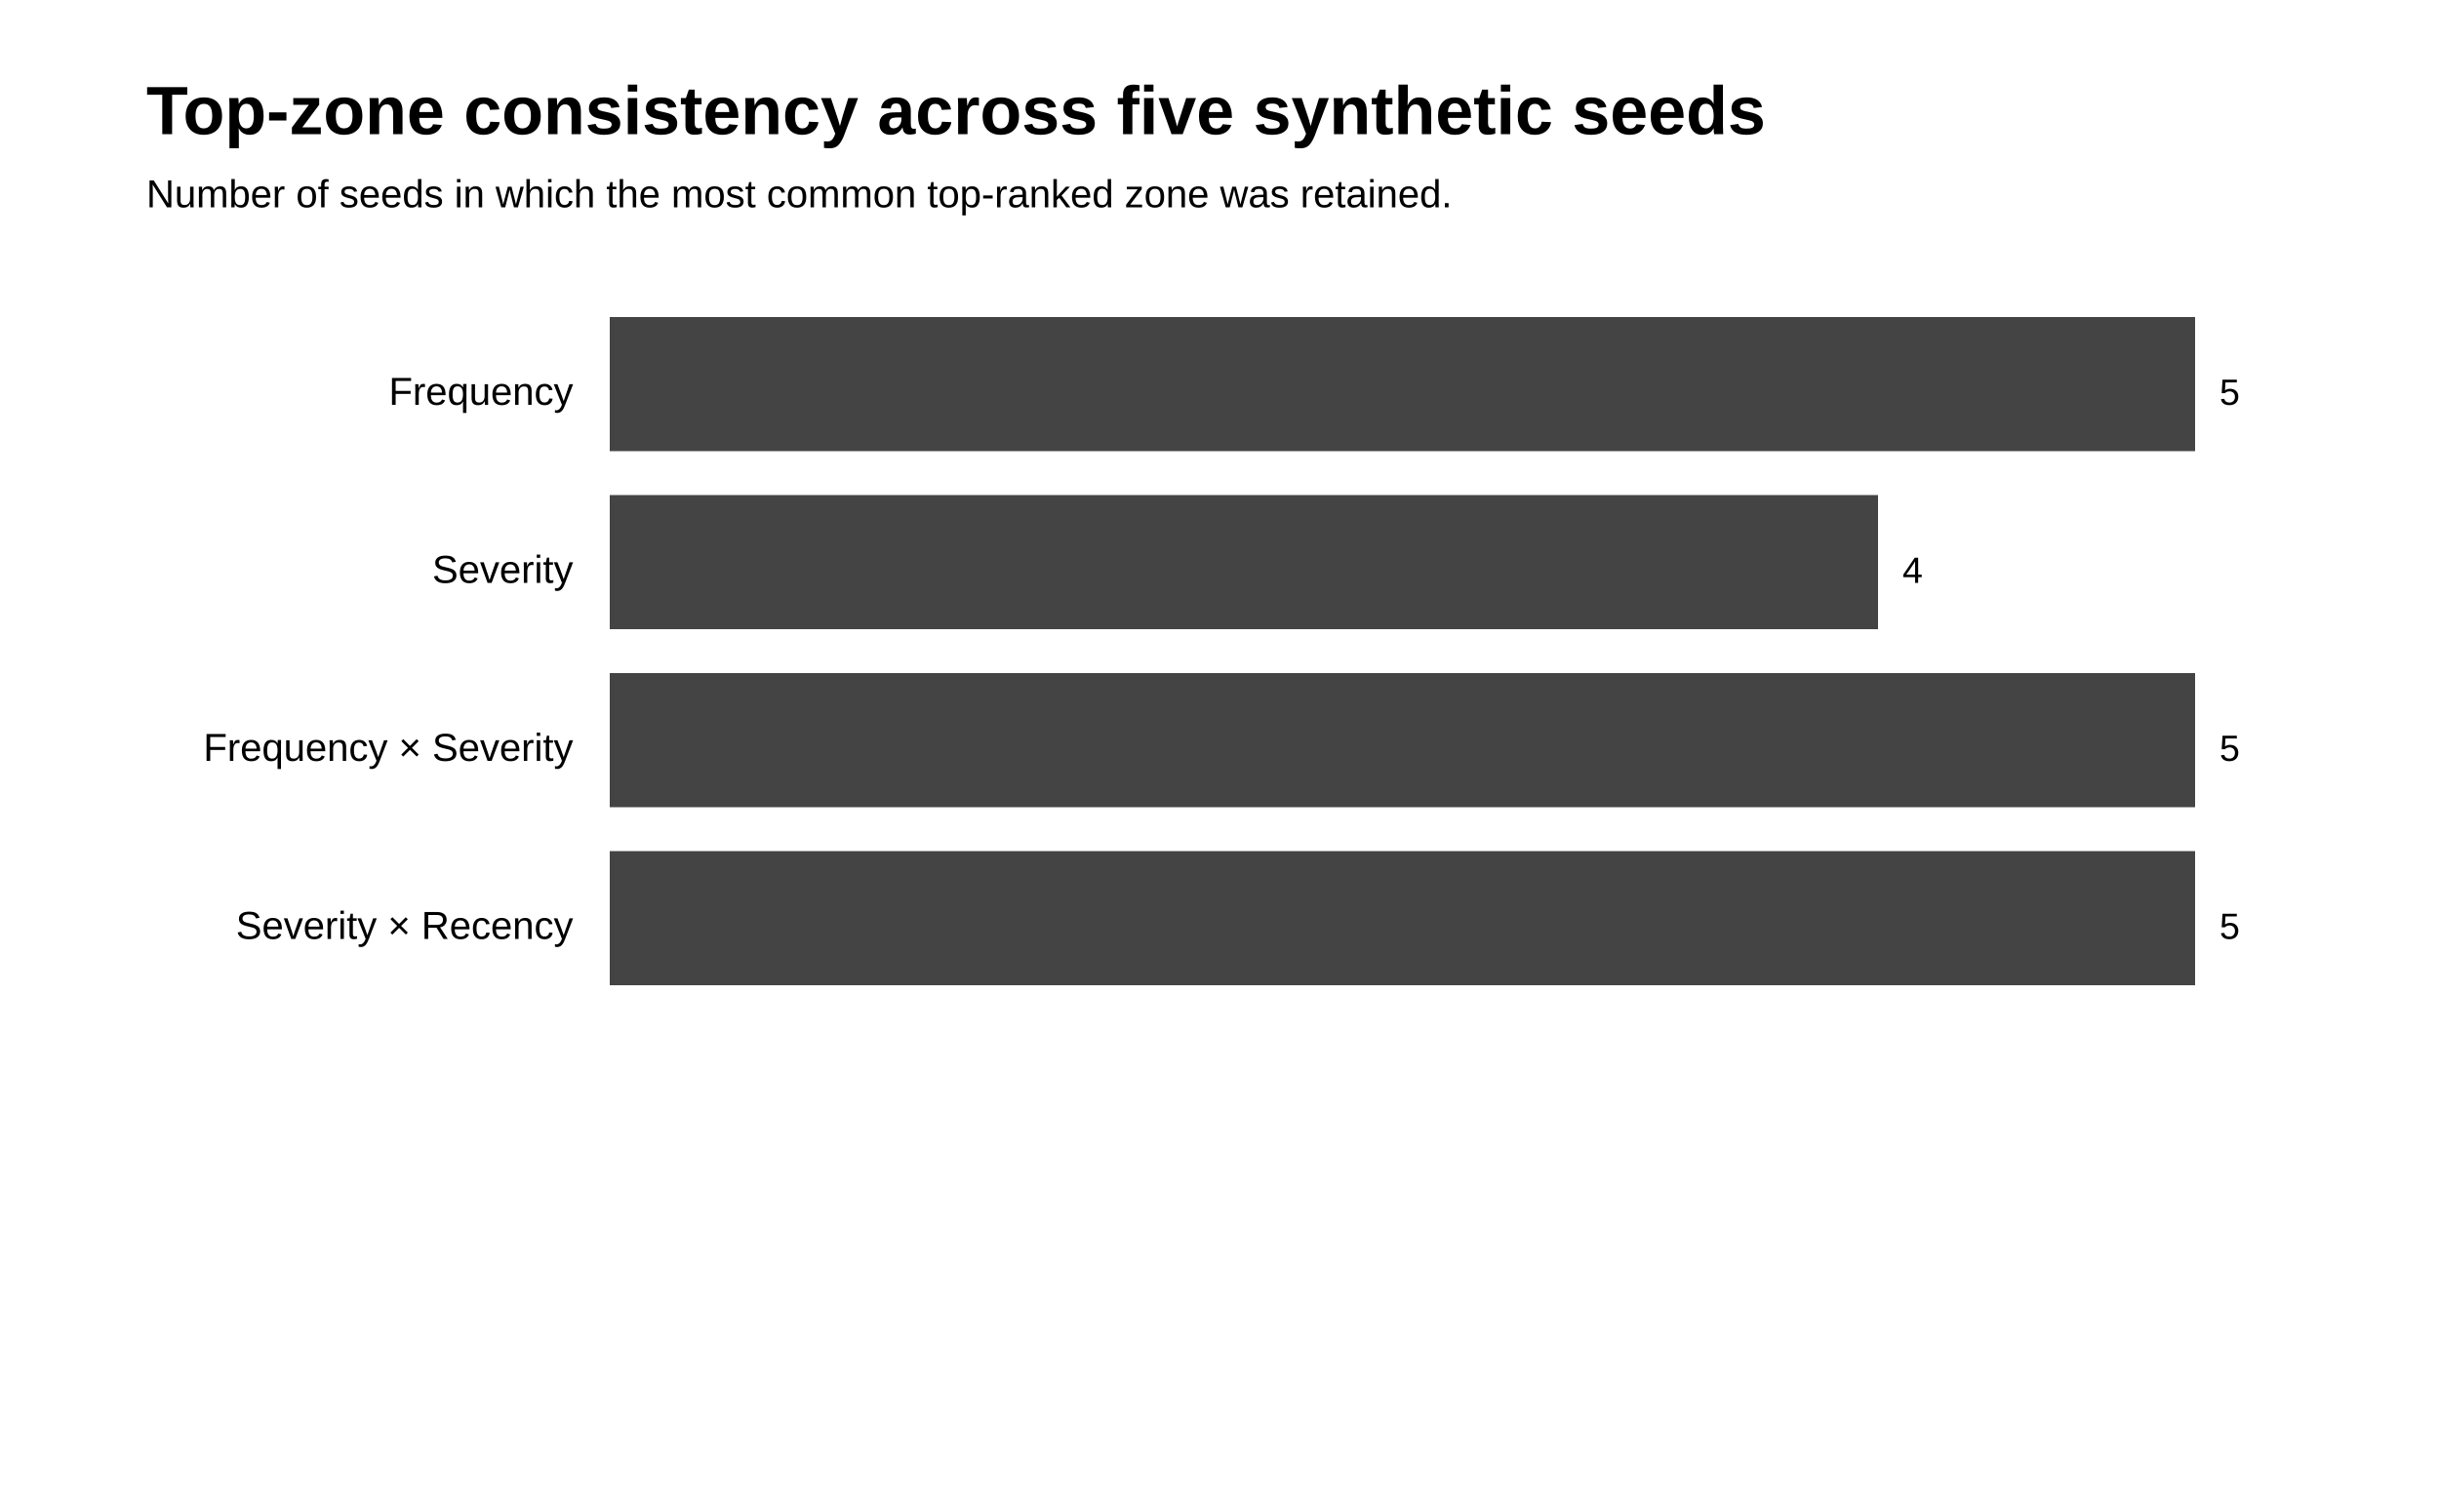
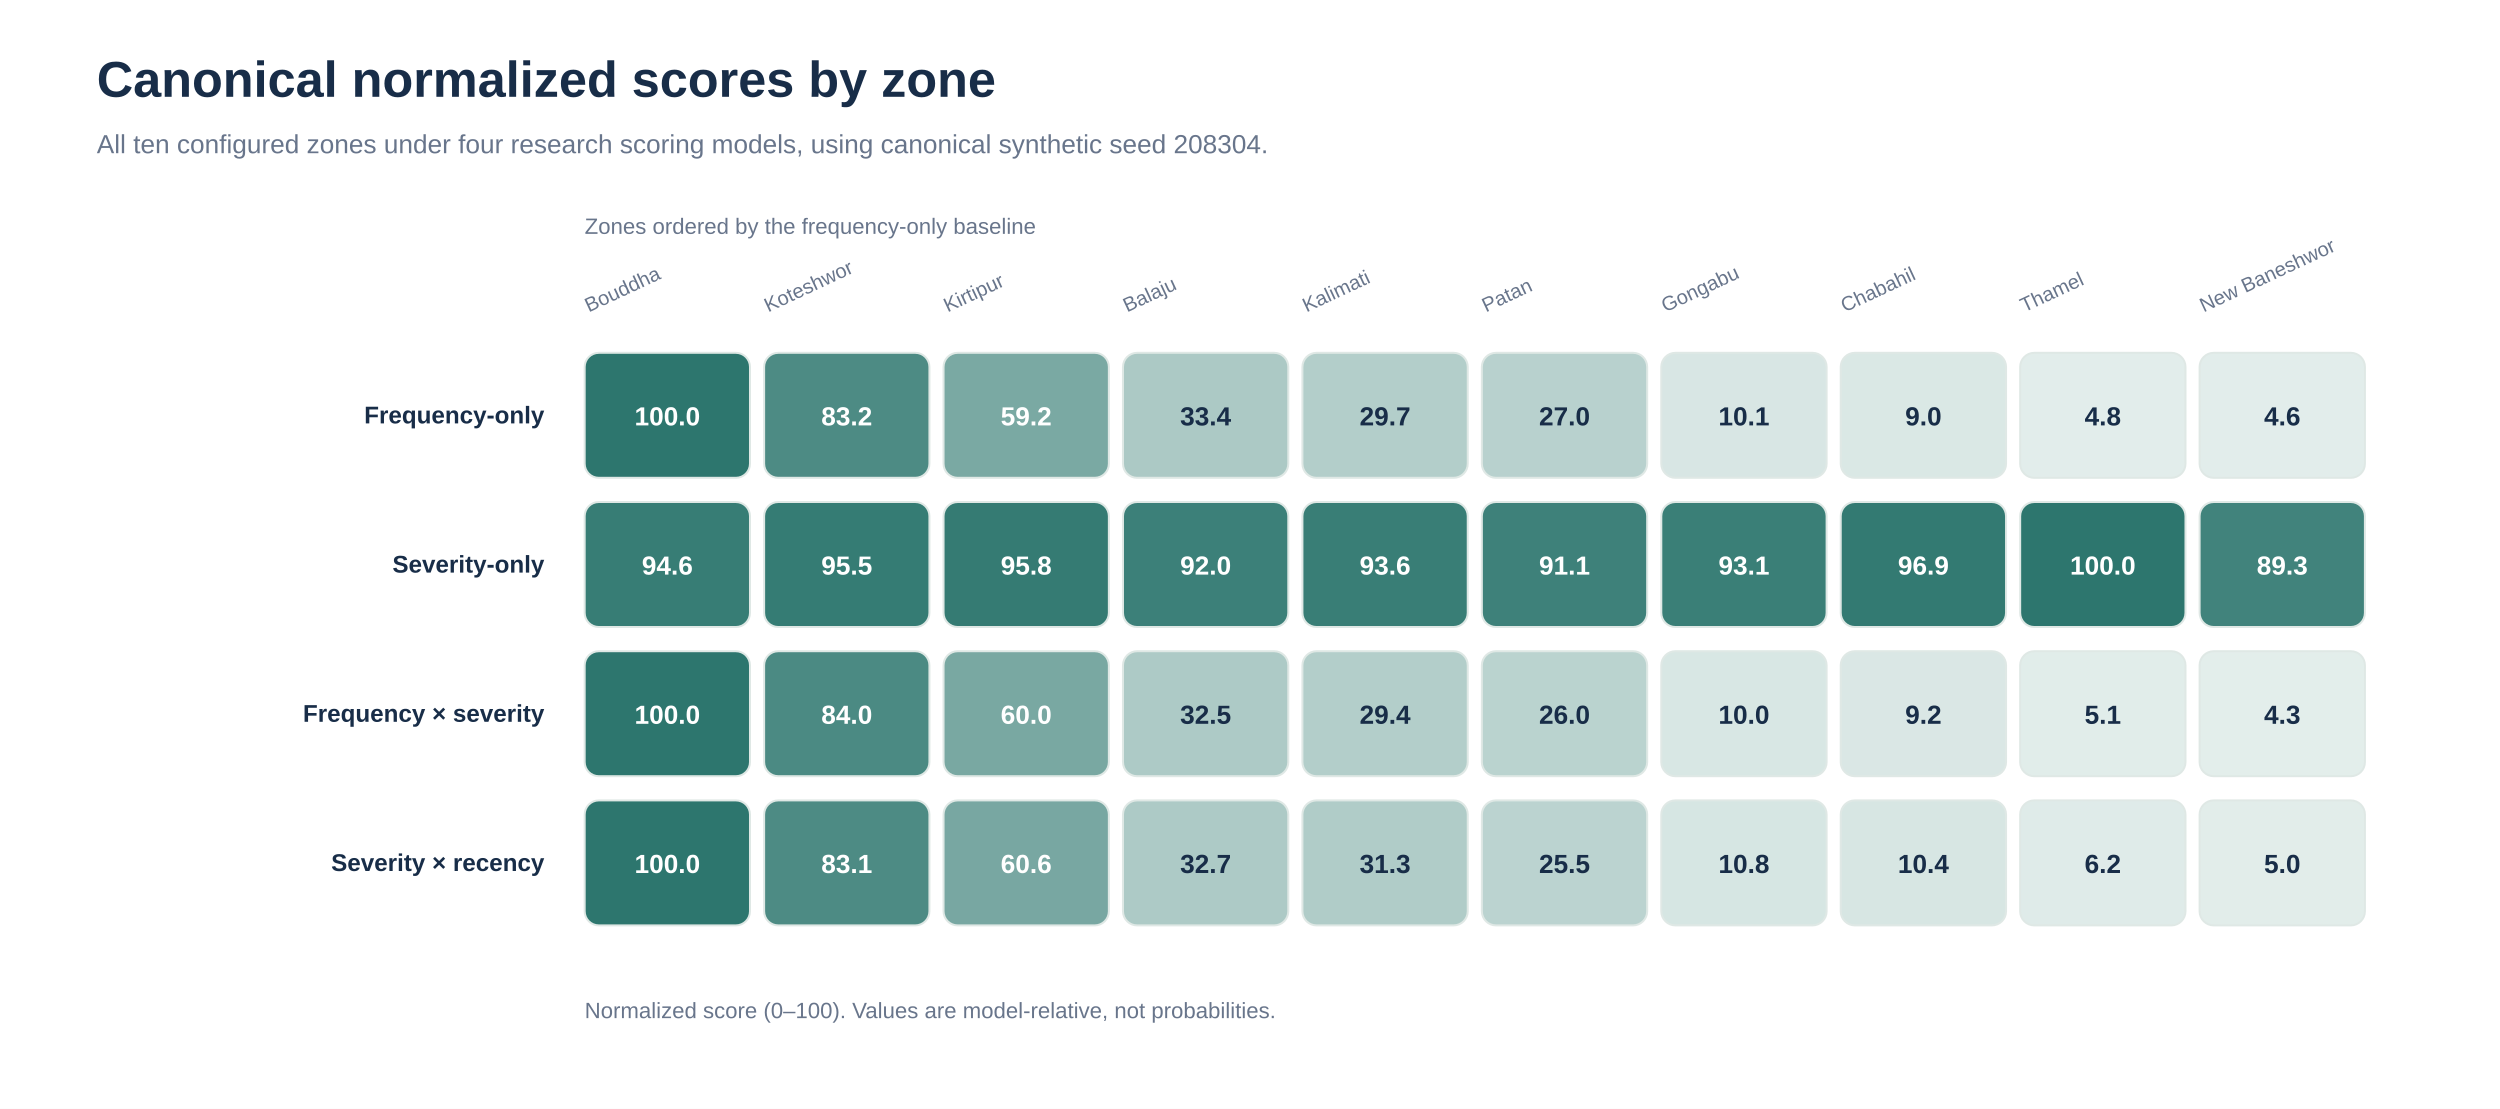
- <svg xmlns="http://www.w3.org/2000/svg" width="1000" height="620" viewBox="0 0 1000 620">
-   <rect width="100%" height="100%" fill="white" />
-   <text x="60" y="55" font-family="Arial" font-size="28" font-weight="700">Top-zone consistency across five synthetic seeds</text>
-   <text x="60" y="85" font-family="Arial" font-size="16">Number of seeds in which the most common top-ranked zone was retained.</text>
-   <text x="235" y="166" text-anchor="end" font-family="Arial" font-size="16">Frequency</text>
-   <rect x="250" y="130" width="650" height="55" fill="#444" />
-   <text x="910" y="166" font-family="Arial" font-size="15">5</text>
-   <text x="235" y="239" text-anchor="end" font-family="Arial" font-size="16">Severity</text>
-   <rect x="250" y="203" width="520" height="55" fill="#444" />
-   <text x="780" y="239" font-family="Arial" font-size="15">4</text>
-   <text x="235" y="312" text-anchor="end" font-family="Arial" font-size="16">Frequency × Severity</text>
-   <rect x="250" y="276" width="650" height="55" fill="#444" />
-   <text x="910" y="312" font-family="Arial" font-size="15">5</text>
-   <text x="235" y="385" text-anchor="end" font-family="Arial" font-size="16">Severity × Recency</text>
-   <rect x="250" y="349" width="650" height="55" fill="#444" />
-   <text x="910" y="385" font-family="Arial" font-size="15">5</text>
+ <svg xmlns="http://www.w3.org/2000/svg" width="1240" height="550" viewBox="0 0 1240 550" role="img" aria-labelledby="title desc">
+   <rect width="100%" height="100%" fill="#ffffff" />
+   <g font-family="Arial, Helvetica, sans-serif">
+     <text x="48" y="48" fill="#182d48" font-size="25" font-weight="700">Canonical normalized scores by zone</text>
+     <text x="48" y="76" fill="#68758b" font-size="13">All ten configured zones under four research scoring models, using canonical synthetic seed 208304.</text>
+     <text x="290" y="116" fill="#68758b" font-size="11">Zones ordered by the frequency-only baseline</text>
+     <text x="292" y="155" transform="rotate(-25 292 155)" fill="#68758b" font-size="10">Bouddha</text>
+     <text x="381" y="155" transform="rotate(-25 381 155)" fill="#68758b" font-size="10">Koteshwor</text>
+     <text x="470" y="155" transform="rotate(-25 470 155)" fill="#68758b" font-size="10">Kirtipur</text>
+     <text x="559" y="155" transform="rotate(-25 559 155)" fill="#68758b" font-size="10">Balaju</text>
+     <text x="648" y="155" transform="rotate(-25 648 155)" fill="#68758b" font-size="10">Kalimati</text>
+     <text x="737" y="155" transform="rotate(-25 737 155)" fill="#68758b" font-size="10">Patan</text>
+     <text x="826" y="155" transform="rotate(-25 826 155)" fill="#68758b" font-size="10">Gongabu</text>
+     <text x="915" y="155" transform="rotate(-25 915 155)" fill="#68758b" font-size="10">Chabahil</text>
+     <text x="1004" y="155" transform="rotate(-25 1004 155)" fill="#68758b" font-size="10">Thamel</text>
+     <text x="1093" y="155" transform="rotate(-25 1093 155)" fill="#68758b" font-size="10">New Baneshwor</text>
+     <text x="270" y="210" text-anchor="end" fill="#182d48" font-size="12" font-weight="700">Frequency-only</text>
+     <rect x="290" y="175" width="82" height="62" rx="7" fill="rgb(45,118,110)" stroke="#dfe8e5" />
+     <text x="331" y="211" text-anchor="middle" fill="#ffffff" font-size="13" font-weight="700">100.0</text>
+     <rect x="379" y="175" width="82" height="62" rx="7" fill="rgb(77,139,132)" stroke="#dfe8e5" />
+     <text x="420" y="211" text-anchor="middle" fill="#ffffff" font-size="13" font-weight="700">83.2</text>
+     <rect x="468" y="175" width="82" height="62" rx="7" fill="rgb(122,169,163)" stroke="#dfe8e5" />
+     <text x="509" y="211" text-anchor="middle" fill="#ffffff" font-size="13" font-weight="700">59.2</text>
+     <rect x="557" y="175" width="82" height="62" rx="7" fill="rgb(172,201,197)" stroke="#dfe8e5" />
+     <text x="598" y="211" text-anchor="middle" fill="#182d48" font-size="13" font-weight="700">33.4</text>
+     <rect x="646" y="175" width="82" height="62" rx="7" fill="rgb(179,206,202)" stroke="#dfe8e5" />
+     <text x="687" y="211" text-anchor="middle" fill="#182d48" font-size="13" font-weight="700">29.7</text>
+     <rect x="735" y="175" width="82" height="62" rx="7" fill="rgb(184,209,206)" stroke="#dfe8e5" />
+     <text x="776" y="211" text-anchor="middle" fill="#182d48" font-size="13" font-weight="700">27.0</text>
+     <rect x="824" y="175" width="82" height="62" rx="7" fill="rgb(216,230,228)" stroke="#dfe8e5" />
+     <text x="865" y="211" text-anchor="middle" fill="#182d48" font-size="13" font-weight="700">10.1</text>
+     <rect x="913" y="175" width="82" height="62" rx="7" fill="rgb(218,232,229)" stroke="#dfe8e5" />
+     <text x="954" y="211" text-anchor="middle" fill="#182d48" font-size="13" font-weight="700">9.0</text>
+     <rect x="1002" y="175" width="82" height="62" rx="7" fill="rgb(226,237,235)" stroke="#dfe8e5" />
+     <text x="1043" y="211" text-anchor="middle" fill="#182d48" font-size="13" font-weight="700">4.8</text>
+     <rect x="1091" y="175" width="82" height="62" rx="7" fill="rgb(226,237,235)" stroke="#dfe8e5" />
+     <text x="1132" y="211" text-anchor="middle" fill="#182d48" font-size="13" font-weight="700">4.6</text>
+     <text x="270" y="284" text-anchor="end" fill="#182d48" font-size="12" font-weight="700">Severity-only</text>
+     <rect x="290" y="249" width="82" height="62" rx="7" fill="rgb(55,125,117)" stroke="#dfe8e5" />
+     <text x="331" y="285" text-anchor="middle" fill="#ffffff" font-size="13" font-weight="700">94.6</text>
+     <rect x="379" y="249" width="82" height="62" rx="7" fill="rgb(53,124,116)" stroke="#dfe8e5" />
+     <text x="420" y="285" text-anchor="middle" fill="#ffffff" font-size="13" font-weight="700">95.5</text>
+     <rect x="468" y="249" width="82" height="62" rx="7" fill="rgb(53,123,115)" stroke="#dfe8e5" />
+     <text x="509" y="285" text-anchor="middle" fill="#ffffff" font-size="13" font-weight="700">95.8</text>
+     <rect x="557" y="249" width="82" height="62" rx="7" fill="rgb(60,128,121)" stroke="#dfe8e5" />
+     <text x="598" y="285" text-anchor="middle" fill="#ffffff" font-size="13" font-weight="700">92.0</text>
+     <rect x="646" y="249" width="82" height="62" rx="7" fill="rgb(57,126,118)" stroke="#dfe8e5" />
+     <text x="687" y="285" text-anchor="middle" fill="#ffffff" font-size="13" font-weight="700">93.6</text>
+     <rect x="735" y="249" width="82" height="62" rx="7" fill="rgb(62,129,122)" stroke="#dfe8e5" />
+     <text x="776" y="285" text-anchor="middle" fill="#ffffff" font-size="13" font-weight="700">91.1</text>
+     <rect x="824" y="249" width="82" height="62" rx="7" fill="rgb(58,127,119)" stroke="#dfe8e5" />
+     <text x="865" y="285" text-anchor="middle" fill="#ffffff" font-size="13" font-weight="700">93.1</text>
+     <rect x="913" y="249" width="82" height="62" rx="7" fill="rgb(51,122,114)" stroke="#dfe8e5" />
+     <text x="954" y="285" text-anchor="middle" fill="#ffffff" font-size="13" font-weight="700">96.9</text>
+     <rect x="1002" y="249" width="82" height="62" rx="7" fill="rgb(45,118,110)" stroke="#dfe8e5" />
+     <text x="1043" y="285" text-anchor="middle" fill="#ffffff" font-size="13" font-weight="700">100.0</text>
+     <rect x="1091" y="249" width="82" height="62" rx="7" fill="rgb(65,131,124)" stroke="#dfe8e5" />
+     <text x="1132" y="285" text-anchor="middle" fill="#ffffff" font-size="13" font-weight="700">89.3</text>
+     <text x="270" y="358" text-anchor="end" fill="#182d48" font-size="12" font-weight="700">Frequency × severity</text>
+     <rect x="290" y="323" width="82" height="62" rx="7" fill="rgb(45,118,110)" stroke="#dfe8e5" />
+     <text x="331" y="359" text-anchor="middle" fill="#ffffff" font-size="13" font-weight="700">100.0</text>
+     <rect x="379" y="323" width="82" height="62" rx="7" fill="rgb(75,138,131)" stroke="#dfe8e5" />
+     <text x="420" y="359" text-anchor="middle" fill="#ffffff" font-size="13" font-weight="700">84.0</text>
+     <rect x="468" y="323" width="82" height="62" rx="7" fill="rgb(121,168,162)" stroke="#dfe8e5" />
+     <text x="509" y="359" text-anchor="middle" fill="#ffffff" font-size="13" font-weight="700">60.0</text>
+     <rect x="557" y="323" width="82" height="62" rx="7" fill="rgb(173,202,198)" stroke="#dfe8e5" />
+     <text x="598" y="359" text-anchor="middle" fill="#182d48" font-size="13" font-weight="700">32.5</text>
+     <rect x="646" y="323" width="82" height="62" rx="7" fill="rgb(179,206,202)" stroke="#dfe8e5" />
+     <text x="687" y="359" text-anchor="middle" fill="#182d48" font-size="13" font-weight="700">29.4</text>
+     <rect x="735" y="323" width="82" height="62" rx="7" fill="rgb(186,211,207)" stroke="#dfe8e5" />
+     <text x="776" y="359" text-anchor="middle" fill="#182d48" font-size="13" font-weight="700">26.0</text>
+     <rect x="824" y="323" width="82" height="62" rx="7" fill="rgb(216,231,228)" stroke="#dfe8e5" />
+     <text x="865" y="359" text-anchor="middle" fill="#182d48" font-size="13" font-weight="700">10.0</text>
+     <rect x="913" y="323" width="82" height="62" rx="7" fill="rgb(218,231,229)" stroke="#dfe8e5" />
+     <text x="954" y="359" text-anchor="middle" fill="#182d48" font-size="13" font-weight="700">9.2</text>
+     <rect x="1002" y="323" width="82" height="62" rx="7" fill="rgb(225,237,234)" stroke="#dfe8e5" />
+     <text x="1043" y="359" text-anchor="middle" fill="#182d48" font-size="13" font-weight="700">5.1</text>
+     <rect x="1091" y="323" width="82" height="62" rx="7" fill="rgb(227,238,235)" stroke="#dfe8e5" />
+     <text x="1132" y="359" text-anchor="middle" fill="#182d48" font-size="13" font-weight="700">4.3</text>
+     <text x="270" y="432" text-anchor="end" fill="#182d48" font-size="12" font-weight="700">Severity × recency</text>
+     <rect x="290" y="397" width="82" height="62" rx="7" fill="rgb(45,118,110)" stroke="#dfe8e5" />
+     <text x="331" y="433" text-anchor="middle" fill="#ffffff" font-size="13" font-weight="700">100.0</text>
+     <rect x="379" y="397" width="82" height="62" rx="7" fill="rgb(77,139,132)" stroke="#dfe8e5" />
+     <text x="420" y="433" text-anchor="middle" fill="#ffffff" font-size="13" font-weight="700">83.1</text>
+     <rect x="468" y="397" width="82" height="62" rx="7" fill="rgb(120,167,162)" stroke="#dfe8e5" />
+     <text x="509" y="433" text-anchor="middle" fill="#ffffff" font-size="13" font-weight="700">60.6</text>
+     <rect x="557" y="397" width="82" height="62" rx="7" fill="rgb(173,202,198)" stroke="#dfe8e5" />
+     <text x="598" y="433" text-anchor="middle" fill="#182d48" font-size="13" font-weight="700">32.7</text>
+     <rect x="646" y="397" width="82" height="62" rx="7" fill="rgb(176,204,200)" stroke="#dfe8e5" />
+     <text x="687" y="433" text-anchor="middle" fill="#182d48" font-size="13" font-weight="700">31.3</text>
+     <rect x="735" y="397" width="82" height="62" rx="7" fill="rgb(187,211,208)" stroke="#dfe8e5" />
+     <text x="776" y="433" text-anchor="middle" fill="#182d48" font-size="13" font-weight="700">25.5</text>
+     <rect x="824" y="397" width="82" height="62" rx="7" fill="rgb(214,230,227)" stroke="#dfe8e5" />
+     <text x="865" y="433" text-anchor="middle" fill="#182d48" font-size="13" font-weight="700">10.8</text>
+     <rect x="913" y="397" width="82" height="62" rx="7" fill="rgb(215,230,227)" stroke="#dfe8e5" />
+     <text x="954" y="433" text-anchor="middle" fill="#182d48" font-size="13" font-weight="700">10.4</text>
+     <rect x="1002" y="397" width="82" height="62" rx="7" fill="rgb(223,235,233)" stroke="#dfe8e5" />
+     <text x="1043" y="433" text-anchor="middle" fill="#182d48" font-size="13" font-weight="700">6.2</text>
+     <rect x="1091" y="397" width="82" height="62" rx="7" fill="rgb(226,237,234)" stroke="#dfe8e5" />
+     <text x="1132" y="433" text-anchor="middle" fill="#182d48" font-size="13" font-weight="700">5.0</text>
+     <text x="290" y="505" fill="#68758b" font-size="11">Normalized score (0–100). Values are model-relative, not probabilities.</text>
+   </g>
</svg>
